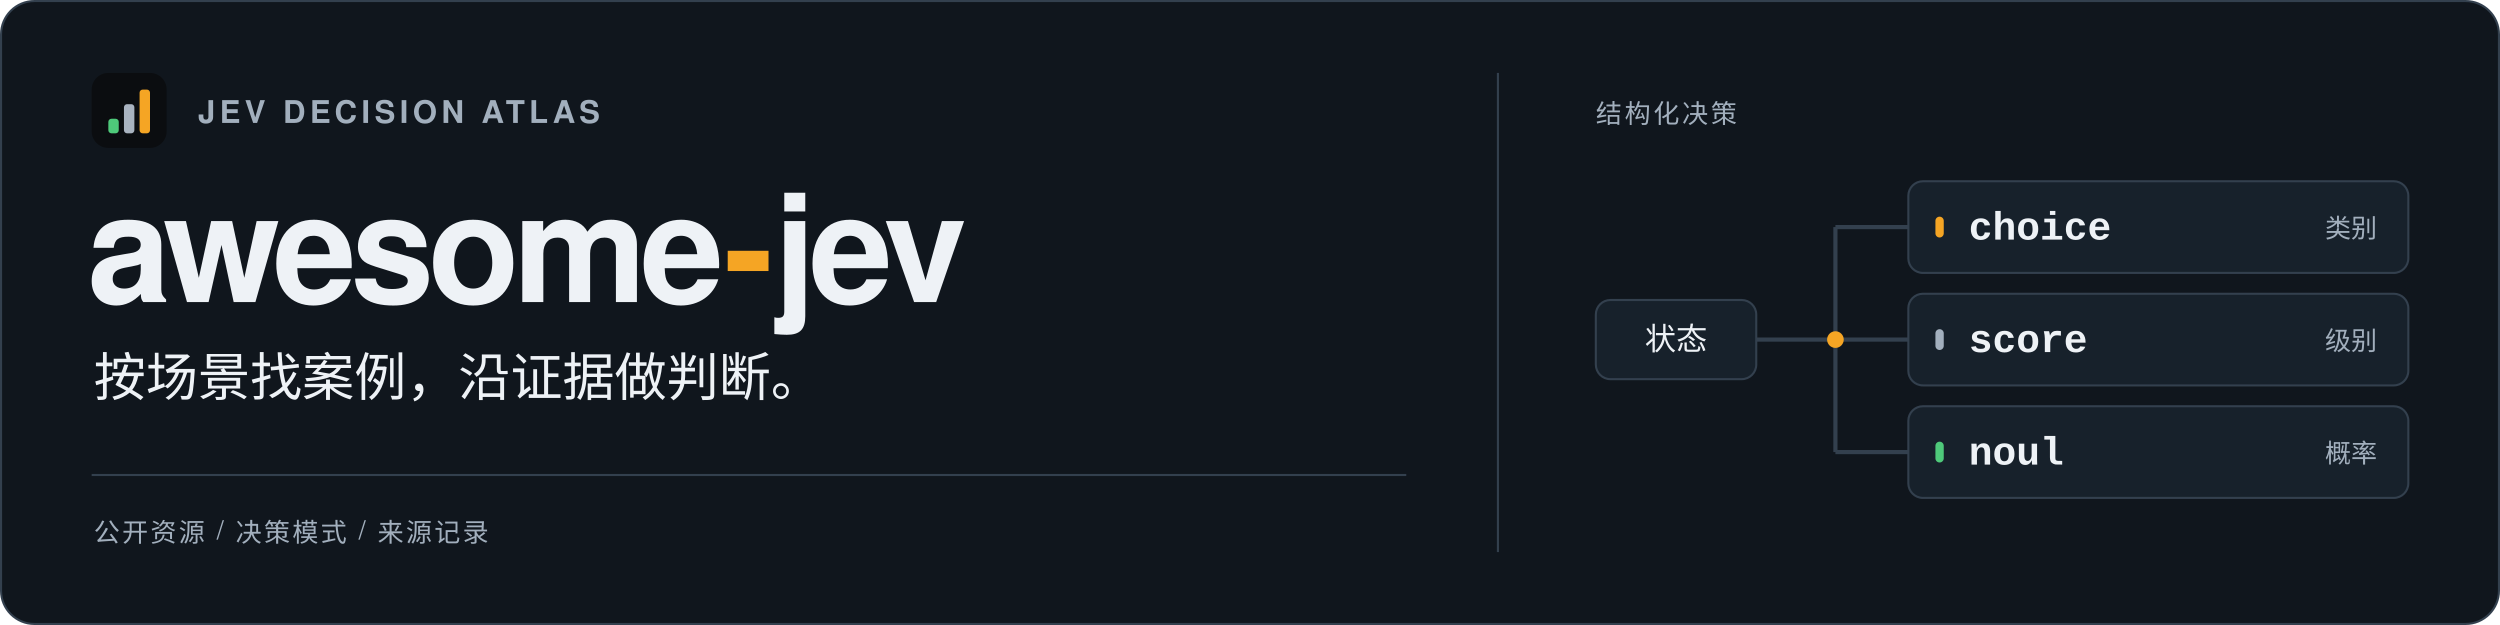
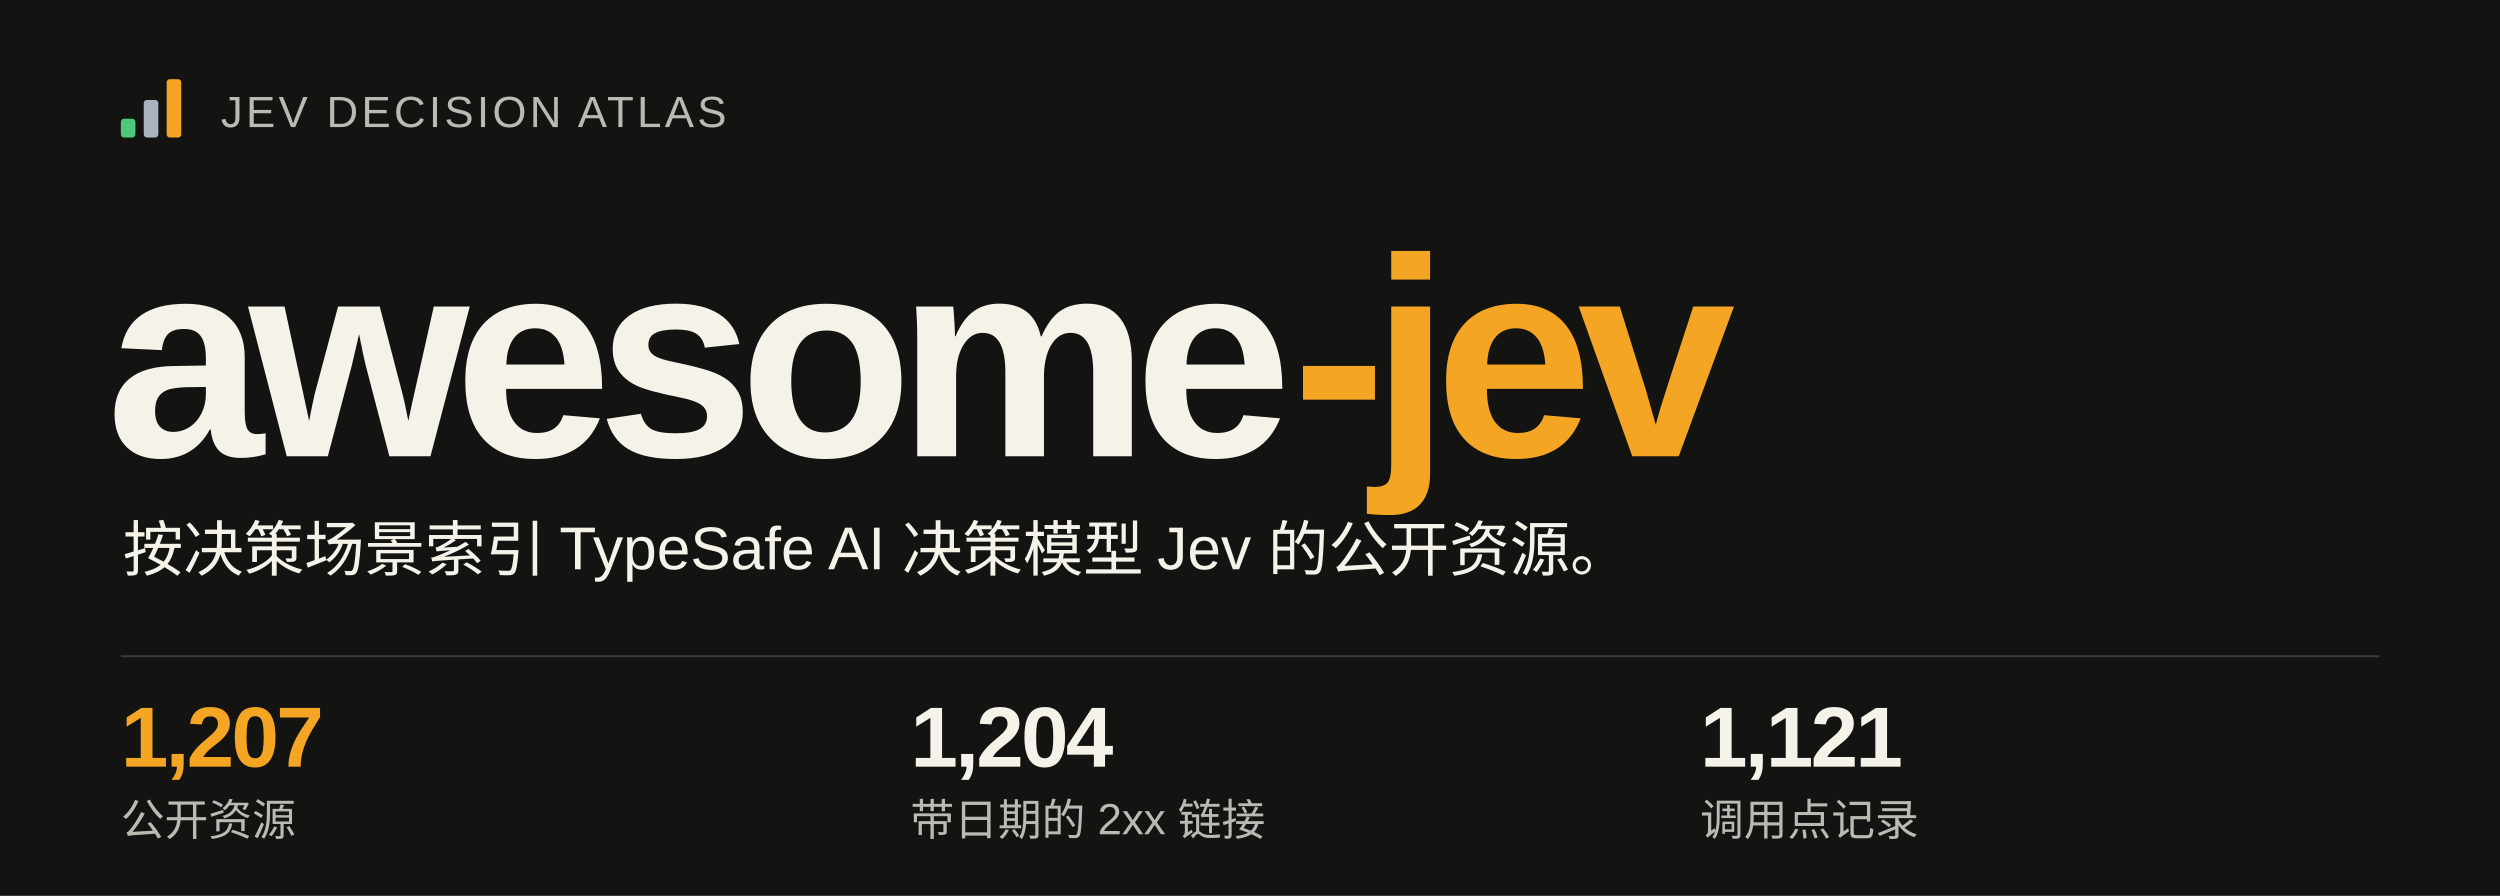
- <svg xmlns="http://www.w3.org/2000/svg" width="1200" height="300" viewBox="0 0 1200 300" role="img" aria-labelledby="title description">
+ <svg xmlns="http://www.w3.org/2000/svg" width="1200" height="430" viewBox="0 0 1200 430" role="img" aria-labelledby="title description">
  <style>
- text{font-family:-apple-system,BlinkMacSystemFont,'Segoe UI',Helvetica,Arial,'Noto Sans CJK SC',sans-serif;fill:#eef2f6}
- .mono{font-family:ui-monospace,SFMono-Regular,Consolas,'Liberation Mono',monospace}
- .muted{fill:#a2afbd}
+ text{font-family:Arial,Helvetica,'Noto Sans CJK SC',sans-serif;fill:#f4f2e9}
+ .muted{fill:#b9bbb2}.amber{fill:#f5a524}
+ .wordmark{font-weight:800}.number{font-weight:700;font-variant-numeric:tabular-nums}
</style>
-   <rect x=".5" y=".5" width="1199" height="299" rx="16" fill="#10161d" stroke="#33404e" />
-   <rect x="44" y="35" width="36" height="36" rx="8" fill="#0b0d10" />
-   <rect x="52" y="57" width="5" height="7" rx="1.5" fill="#4ec97a" />
-   <rect x="59.5" y="50" width="5" height="14" rx="1.5" fill="#a9b3c0" />
-   <rect x="67" y="43" width="5" height="21" rx="1.5" fill="#f5a524" />
-   <text x="95" y="59" font-size="15" font-weight="600" letter-spacing="2.1" class="muted">JEV DECISION ATLAS</text>
-   <text x="42" y="145" font-size="72" font-weight="750" letter-spacing="-3">awesome<tspan fill="#f5a524">-</tspan>jev</text>
-   <text x="45" y="190" font-size="25">按场景找案例，沿证据做判断。</text>
-   <path d="M44 228H675" stroke="#33404e" />
-   <text x="45" y="260" font-size="12.5" letter-spacing="1.1" class="muted">公开资源  /  决策模式  /  来源记录</text>
-   <path d="M719 35V265" stroke="#33404e" />
-   <text x="766" y="59" font-size="12.5" letter-spacing="1.3" class="muted">结构化决策</text>
-   <path d="M843 163H881M881 109V217M881 109H916M881 163H916M881 217H916" fill="none" stroke="#33404e" stroke-width="2" />
-   <rect x="766" y="144" width="77" height="38" rx="7" fill="#17212b" stroke="#33404e" />
-   <text x="804.5" y="168" text-anchor="middle" class="mono" font-size="15">状态</text>
-   <circle cx="881" cy="163" r="4" fill="#f5a524" />
-   <rect x="916" y="87" width="240" height="44" rx="7" fill="#17212b" stroke="#33404e" />
-   <rect x="929" y="104" width="4" height="10" rx="2" fill="#f5a524" />
-   <text x="945" y="115" font-size="19" font-weight="600" class="mono">choice</text>
-   <text x="1141" y="114" text-anchor="end" font-size="12.5" class="muted">类别</text>
-   <rect x="916" y="141" width="240" height="44" rx="7" fill="#17212b" stroke="#33404e" />
-   <rect x="929" y="158" width="4" height="10" rx="2" fill="#a2afbd" />
-   <text x="945" y="169" font-size="19" font-weight="600" class="mono">score</text>
-   <text x="1141" y="168" text-anchor="end" font-size="12.5" class="muted">级别</text>
-   <rect x="916" y="195" width="240" height="44" rx="7" fill="#17212b" stroke="#33404e" />
-   <rect x="929" y="212" width="4" height="10" rx="2" fill="#4ec97a" />
-   <text x="945" y="223" font-size="19" font-weight="600" class="mono">noul</text>
-   <text x="1141" y="222" text-anchor="end" font-size="12.5" class="muted">概率</text>
+   <rect width="1200" height="430" fill="#131412" />
+   <rect x="58" y="57" width="7" height="9" rx="1.5" fill="#4ec97a" />
+   <rect x="69" y="48" width="7" height="18" rx="1.5" fill="#a9b3c0" />
+   <rect x="80" y="38" width="7" height="28" rx="1.5" fill="#f5a524" />
+   <text x="106" y="61" font-size="21" letter-spacing="1.6" class="muted">JEV DECISION ATLAS</text>
+   <text x="51" y="219" font-size="136" letter-spacing="-7.2" class="wordmark">awesome<tspan class="amber">-jev</tspan>
+   </text>
+   <text x="59" y="274" font-size="29">按决策场景索引 TypeSafe AI 决策模型 Jev 的公开资源。</text>
+   <path d="M58 315H1142" stroke="#393b34" />
+   <text x="58" y="368" font-size="41" letter-spacing="-1.3" class="number amber">1,207</text>
+   <text x="58" y="401" font-size="21" class="muted">公开资源</text>
+   <text x="437" y="368" font-size="41" letter-spacing="-1.3" class="number">1,204</text>
+   <text x="437" y="401" font-size="21" class="muted">带日期的 2xx 链接</text>
+   <text x="816" y="368" font-size="41" letter-spacing="-1.3" class="number">1,121</text>
+   <text x="816" y="401" font-size="21" class="muted">调用点记录</text>
</svg>
